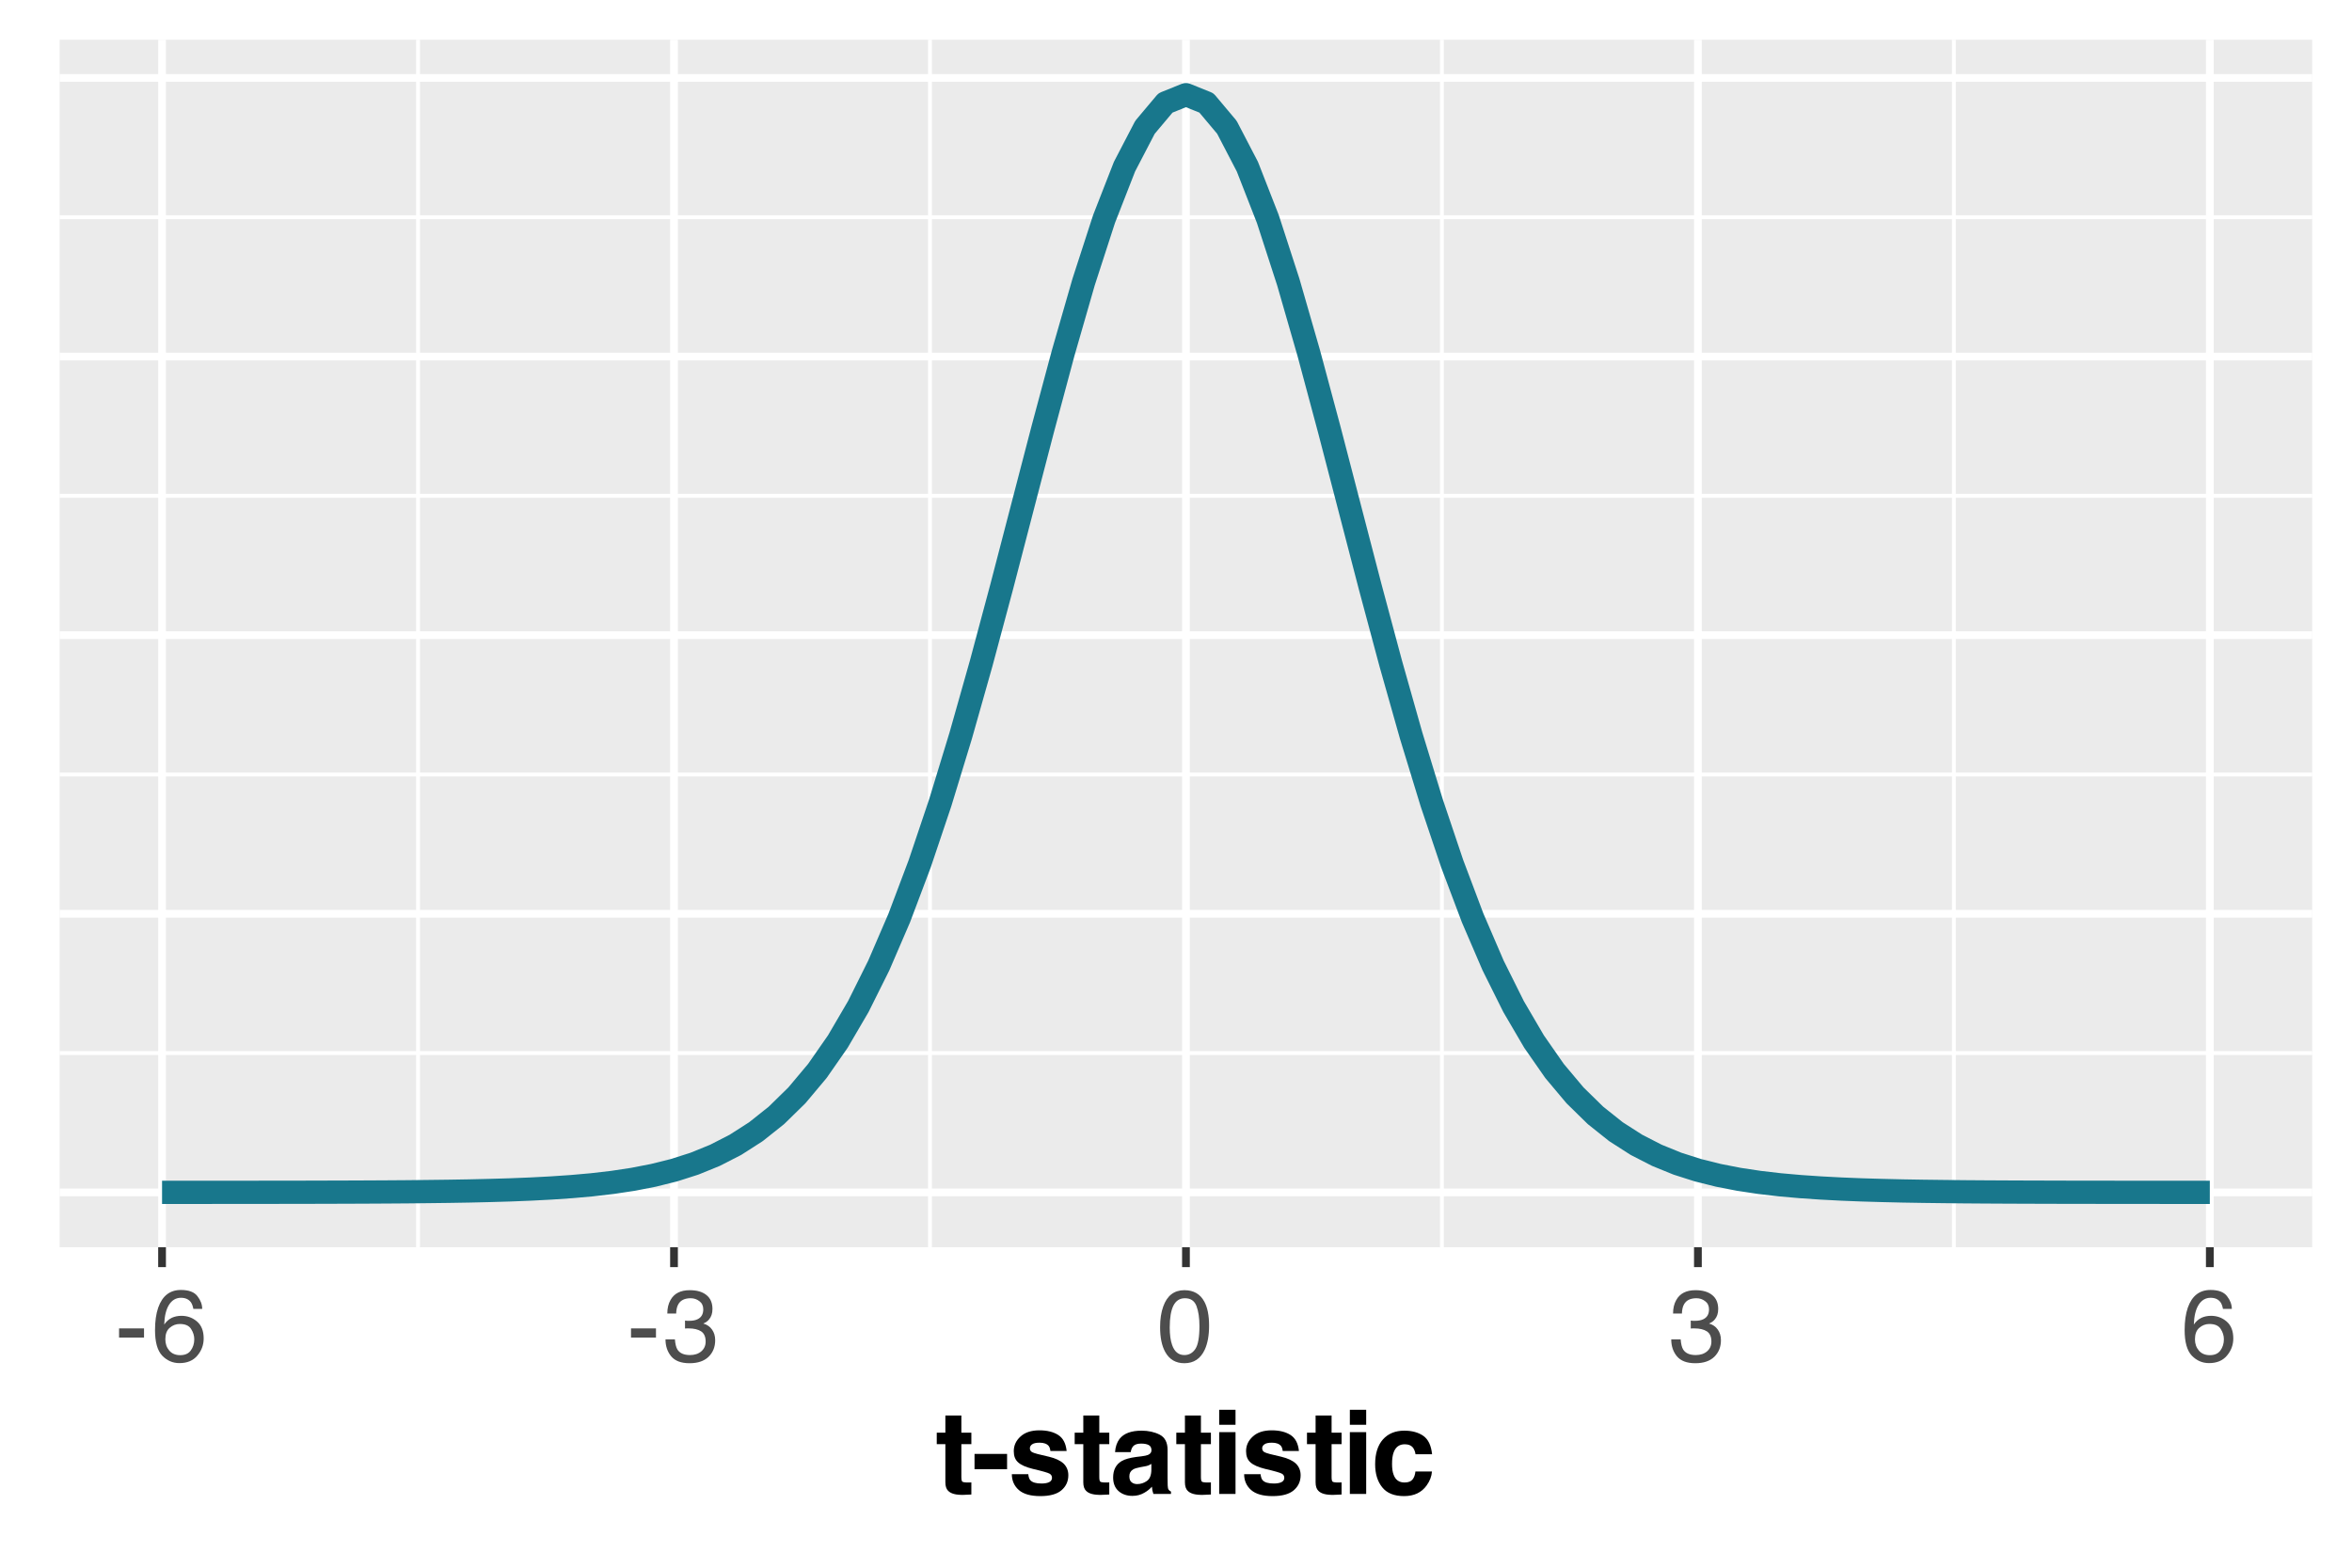
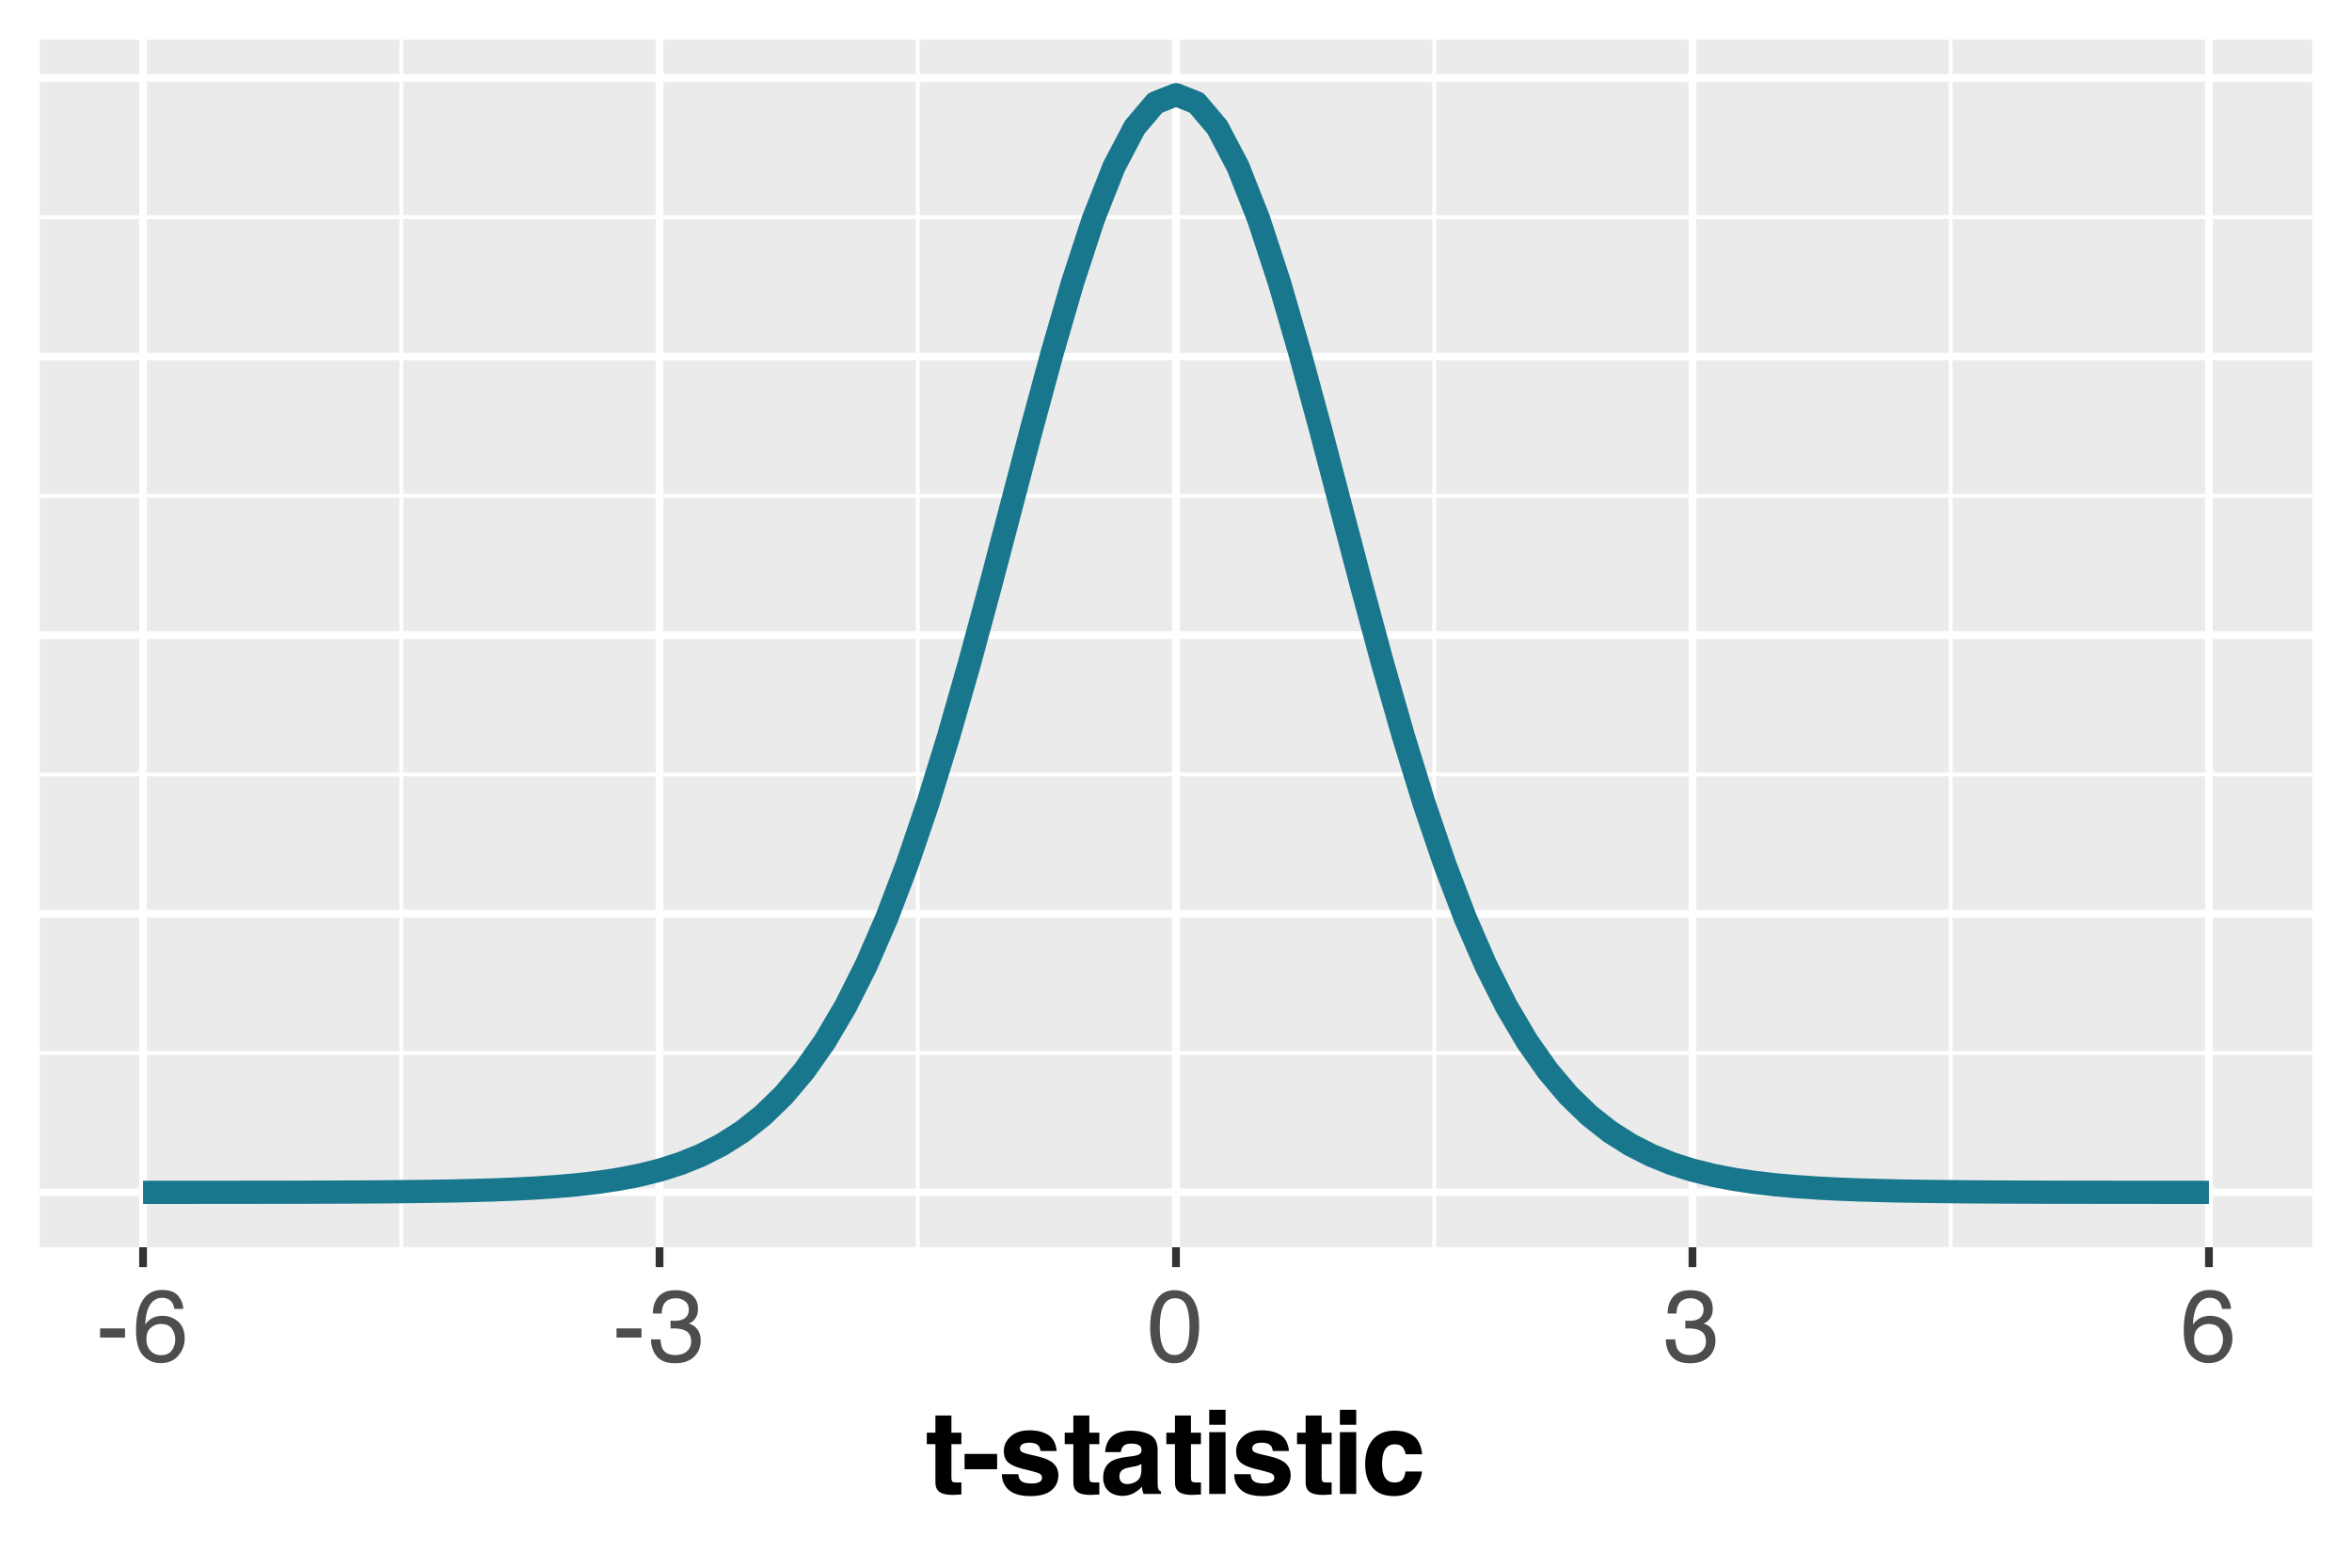
<svg xmlns="http://www.w3.org/2000/svg" xmlns:xlink="http://www.w3.org/1999/xlink" width="324" height="216" viewBox="0 0 324 216">
  <defs>
    <g>
      <g id="glyph-0-0">
        <path d="M 0.453 0 L 0.453 -10.047 L 8.422 -10.047 L 8.422 0 Z M 7.172 -1.266 L 7.172 -8.781 L 1.703 -8.781 L 1.703 -1.266 Z M 7.172 -1.266 " />
      </g>
      <g id="glyph-0-1">
        <path d="M 0.578 -4.531 L 4.016 -4.531 L 4.016 -3.266 L 0.578 -3.266 Z M 0.578 -4.531 " />
      </g>
      <g id="glyph-0-2">
        <path d="M 4.094 -9.828 C 5.188 -9.828 5.945 -9.539 6.375 -8.969 C 6.812 -8.406 7.031 -7.82 7.031 -7.219 L 5.812 -7.219 C 5.738 -7.613 5.625 -7.922 5.469 -8.141 C 5.164 -8.547 4.711 -8.75 4.109 -8.75 C 3.422 -8.75 2.875 -8.43 2.469 -7.797 C 2.062 -7.16 1.836 -6.25 1.797 -5.062 C 2.078 -5.477 2.43 -5.789 2.859 -6 C 3.254 -6.176 3.691 -6.266 4.172 -6.266 C 4.992 -6.266 5.707 -6.004 6.312 -5.484 C 6.926 -4.961 7.234 -4.18 7.234 -3.141 C 7.234 -2.254 6.941 -1.469 6.359 -0.781 C 5.785 -0.094 4.961 0.25 3.891 0.25 C 2.973 0.25 2.18 -0.094 1.516 -0.781 C 0.859 -1.477 0.531 -2.648 0.531 -4.297 C 0.531 -5.516 0.676 -6.547 0.969 -7.391 C 1.539 -9.016 2.582 -9.828 4.094 -9.828 Z M 4 -0.844 C 4.656 -0.844 5.141 -1.055 5.453 -1.484 C 5.773 -1.922 5.938 -2.438 5.938 -3.031 C 5.938 -3.531 5.789 -4.004 5.5 -4.453 C 5.219 -4.91 4.695 -5.141 3.938 -5.141 C 3.414 -5.141 2.953 -4.961 2.547 -4.609 C 2.148 -4.266 1.953 -3.738 1.953 -3.031 C 1.953 -2.414 2.133 -1.895 2.5 -1.469 C 2.863 -1.051 3.363 -0.844 4 -0.844 Z M 4 -0.844 " />
      </g>
      <g id="glyph-0-3">
        <path d="M 3.641 0.266 C 2.484 0.266 1.641 -0.051 1.109 -0.688 C 0.586 -1.32 0.328 -2.098 0.328 -3.016 L 1.625 -3.016 C 1.676 -2.379 1.789 -1.914 1.969 -1.625 C 2.289 -1.113 2.867 -0.859 3.703 -0.859 C 4.348 -0.859 4.867 -1.031 5.266 -1.375 C 5.66 -1.719 5.859 -2.164 5.859 -2.719 C 5.859 -3.383 5.648 -3.852 5.234 -4.125 C 4.816 -4.395 4.242 -4.531 3.516 -4.531 C 3.43 -4.531 3.348 -4.531 3.266 -4.531 C 3.18 -4.531 3.098 -4.523 3.016 -4.516 L 3.016 -5.609 C 3.141 -5.586 3.242 -5.578 3.328 -5.578 C 3.41 -5.578 3.504 -5.578 3.609 -5.578 C 4.066 -5.578 4.445 -5.648 4.75 -5.797 C 5.27 -6.047 5.531 -6.5 5.531 -7.156 C 5.531 -7.645 5.352 -8.02 5 -8.281 C 4.656 -8.551 4.254 -8.688 3.797 -8.688 C 2.973 -8.688 2.406 -8.41 2.094 -7.859 C 1.914 -7.555 1.816 -7.129 1.797 -6.578 L 0.578 -6.578 C 0.578 -7.305 0.723 -7.926 1.016 -8.438 C 1.516 -9.344 2.398 -9.797 3.672 -9.797 C 4.66 -9.797 5.426 -9.57 5.969 -9.125 C 6.52 -8.688 6.797 -8.047 6.797 -7.203 C 6.797 -6.598 6.633 -6.113 6.312 -5.75 C 6.113 -5.508 5.852 -5.328 5.531 -5.203 C 6.051 -5.055 6.453 -4.781 6.734 -4.375 C 7.023 -3.977 7.172 -3.488 7.172 -2.906 C 7.172 -1.969 6.863 -1.203 6.25 -0.609 C 5.633 -0.023 4.766 0.266 3.641 0.266 Z M 3.641 0.266 " />
      </g>
      <g id="glyph-0-4">
        <path d="M 3.781 -9.797 C 5.051 -9.797 5.969 -9.27 6.531 -8.219 C 6.969 -7.414 7.188 -6.312 7.188 -4.906 C 7.188 -3.57 6.988 -2.473 6.594 -1.609 C 6.02 -0.359 5.082 0.266 3.781 0.266 C 2.602 0.266 1.727 -0.242 1.156 -1.266 C 0.676 -2.117 0.438 -3.266 0.438 -4.703 C 0.438 -5.805 0.582 -6.758 0.875 -7.562 C 1.406 -9.051 2.375 -9.797 3.781 -9.797 Z M 3.781 -0.859 C 4.414 -0.859 4.922 -1.141 5.297 -1.703 C 5.672 -2.266 5.859 -3.316 5.859 -4.859 C 5.859 -5.973 5.723 -6.891 5.453 -7.609 C 5.18 -8.328 4.648 -8.688 3.859 -8.688 C 3.141 -8.688 2.609 -8.344 2.266 -7.656 C 1.93 -6.977 1.766 -5.977 1.766 -4.656 C 1.766 -3.656 1.875 -2.852 2.094 -2.25 C 2.414 -1.32 2.977 -0.859 3.781 -0.859 Z M 3.781 -0.859 " />
      </g>
      <g id="glyph-1-0">
        <path d="M 1.203 -11.516 L 10.484 -11.516 L 10.484 0 L 1.203 0 Z M 9.047 -1.438 L 9.047 -10.078 L 2.641 -10.078 L 2.641 -1.438 Z M 9.047 -1.438 " />
      </g>
      <g id="glyph-1-1">
        <path d="M 4.938 -1.594 L 4.938 0.078 L 3.891 0.125 C 2.836 0.156 2.117 -0.031 1.734 -0.438 C 1.484 -0.688 1.359 -1.078 1.359 -1.609 L 1.359 -6.859 L 0.172 -6.859 L 0.172 -8.438 L 1.359 -8.438 L 1.359 -10.812 L 3.562 -10.812 L 3.562 -8.438 L 4.938 -8.438 L 4.938 -6.859 L 3.562 -6.859 L 3.562 -2.359 C 3.562 -2.004 3.602 -1.785 3.688 -1.703 C 3.781 -1.617 4.051 -1.578 4.5 -1.578 C 4.57 -1.578 4.645 -1.578 4.719 -1.578 C 4.789 -1.578 4.863 -1.582 4.938 -1.594 Z M 4.938 -1.594 " />
      </g>
      <g id="glyph-1-2">
        <path d="M 0.375 -5.516 L 4.859 -5.516 L 4.859 -3.406 L 0.375 -3.406 Z M 0.375 -5.516 " />
      </g>
      <g id="glyph-1-3">
        <path d="M 6.906 -8.125 C 7.57 -7.695 7.957 -6.961 8.062 -5.922 L 5.828 -5.922 C 5.797 -6.211 5.719 -6.441 5.594 -6.609 C 5.344 -6.91 4.926 -7.062 4.344 -7.062 C 3.852 -7.062 3.504 -6.984 3.297 -6.828 C 3.098 -6.68 3 -6.504 3 -6.297 C 3 -6.047 3.109 -5.863 3.328 -5.75 C 3.547 -5.625 4.316 -5.414 5.641 -5.125 C 6.523 -4.914 7.191 -4.602 7.641 -4.188 C 8.078 -3.758 8.297 -3.223 8.297 -2.578 C 8.297 -1.734 7.977 -1.039 7.344 -0.5 C 6.719 0.031 5.75 0.297 4.438 0.297 C 3.102 0.297 2.113 0.016 1.469 -0.547 C 0.832 -1.117 0.516 -1.844 0.516 -2.719 L 2.781 -2.719 C 2.82 -2.32 2.922 -2.039 3.078 -1.875 C 3.359 -1.582 3.867 -1.438 4.609 -1.438 C 5.047 -1.438 5.395 -1.5 5.656 -1.625 C 5.914 -1.758 6.047 -1.957 6.047 -2.219 C 6.047 -2.469 5.941 -2.656 5.734 -2.781 C 5.523 -2.914 4.75 -3.141 3.406 -3.453 C 2.445 -3.691 1.77 -3.992 1.375 -4.359 C 0.977 -4.711 0.781 -5.223 0.781 -5.891 C 0.781 -6.672 1.086 -7.344 1.703 -7.906 C 2.316 -8.477 3.188 -8.766 4.312 -8.766 C 5.375 -8.766 6.238 -8.551 6.906 -8.125 Z M 6.906 -8.125 " />
      </g>
      <g id="glyph-1-4">
        <path d="M 1.359 -7.594 C 1.953 -8.344 2.961 -8.719 4.391 -8.719 C 5.328 -8.719 6.156 -8.535 6.875 -8.172 C 7.602 -7.797 7.969 -7.098 7.969 -6.078 L 7.969 -2.172 C 7.969 -1.898 7.973 -1.57 7.984 -1.188 C 7.992 -0.895 8.035 -0.695 8.109 -0.594 C 8.18 -0.488 8.289 -0.398 8.438 -0.328 L 8.438 0 L 6.016 0 C 5.953 -0.176 5.906 -0.336 5.875 -0.484 C 5.852 -0.641 5.832 -0.812 5.812 -1 C 5.508 -0.664 5.156 -0.383 4.75 -0.156 C 4.27 0.125 3.727 0.266 3.125 0.266 C 2.352 0.266 1.719 0.047 1.219 -0.391 C 0.719 -0.836 0.469 -1.461 0.469 -2.266 C 0.469 -3.316 0.867 -4.078 1.672 -4.547 C 2.117 -4.797 2.77 -4.977 3.625 -5.094 L 4.391 -5.188 C 4.797 -5.238 5.086 -5.301 5.266 -5.375 C 5.586 -5.508 5.75 -5.723 5.75 -6.016 C 5.75 -6.359 5.625 -6.598 5.375 -6.734 C 5.133 -6.867 4.781 -6.938 4.312 -6.938 C 3.789 -6.938 3.422 -6.805 3.203 -6.547 C 3.047 -6.348 2.941 -6.086 2.891 -5.766 L 0.734 -5.766 C 0.785 -6.504 0.992 -7.113 1.359 -7.594 Z M 3.016 -1.609 C 3.223 -1.441 3.477 -1.359 3.781 -1.359 C 4.258 -1.359 4.703 -1.5 5.109 -1.781 C 5.516 -2.062 5.723 -2.57 5.734 -3.312 L 5.734 -4.141 C 5.598 -4.055 5.457 -3.984 5.312 -3.922 C 5.164 -3.867 4.969 -3.82 4.719 -3.781 L 4.219 -3.688 C 3.75 -3.602 3.414 -3.5 3.219 -3.375 C 2.875 -3.176 2.703 -2.863 2.703 -2.438 C 2.703 -2.051 2.805 -1.773 3.016 -1.609 Z M 3.016 -1.609 " />
      </g>
      <g id="glyph-1-5">
        <path d="M 3.328 -8.516 L 3.328 0 L 1.078 0 L 1.078 -8.516 Z M 3.328 -11.594 L 3.328 -9.531 L 1.078 -9.531 L 1.078 -11.594 Z M 3.328 -11.594 " />
      </g>
      <g id="glyph-1-6">
        <path d="M 8.406 -5.469 L 6.125 -5.469 C 6.082 -5.781 5.977 -6.066 5.812 -6.328 C 5.562 -6.672 5.172 -6.844 4.641 -6.844 C 3.891 -6.844 3.379 -6.469 3.109 -5.719 C 2.961 -5.32 2.891 -4.797 2.891 -4.141 C 2.891 -3.516 2.961 -3.016 3.109 -2.641 C 3.367 -1.93 3.867 -1.578 4.609 -1.578 C 5.129 -1.578 5.5 -1.719 5.719 -2 C 5.938 -2.281 6.066 -2.645 6.109 -3.094 L 8.391 -3.094 C 8.336 -2.414 8.094 -1.773 7.656 -1.172 C 6.957 -0.191 5.922 0.297 4.547 0.297 C 3.18 0.297 2.176 -0.109 1.531 -0.922 C 0.883 -1.734 0.562 -2.789 0.562 -4.094 C 0.562 -5.551 0.914 -6.688 1.625 -7.5 C 2.344 -8.312 3.328 -8.719 4.578 -8.719 C 5.648 -8.719 6.523 -8.477 7.203 -8 C 7.879 -7.52 8.281 -6.676 8.406 -5.469 Z M 8.406 -5.469 " />
      </g>
    </g>
    <clipPath id="clip-0">
-       <path clip-rule="nonzero" d="M 8.219 5.48 L 318.52 5.48 L 318.52 171.852 L 8.219 171.852 Z M 8.219 5.48 " />
+       <path clip-rule="nonzero" d="M 5.48 5.48 L 318.523 5.48 L 318.523 171.852 L 5.48 171.852 Z M 5.48 5.48 " />
    </clipPath>
    <clipPath id="clip-1">
-       <path clip-rule="nonzero" d="M 8.219 144 L 318.52 144 L 318.52 146 L 8.219 146 Z M 8.219 144 " />
+       <path clip-rule="nonzero" d="M 5.48 144 L 318.523 144 L 318.523 146 L 5.48 146 Z M 5.48 144 " />
    </clipPath>
    <clipPath id="clip-2">
-       <path clip-rule="nonzero" d="M 8.219 106 L 318.52 106 L 318.52 107 L 8.219 107 Z M 8.219 106 " />
+       <path clip-rule="nonzero" d="M 5.48 106 L 318.523 106 L 318.523 107 L 5.48 107 Z M 5.48 106 " />
    </clipPath>
    <clipPath id="clip-3">
-       <path clip-rule="nonzero" d="M 8.219 68 L 318.52 68 L 318.52 69 L 8.219 69 Z M 8.219 68 " />
+       <path clip-rule="nonzero" d="M 5.48 68 L 318.523 68 L 318.523 69 L 5.48 69 Z M 5.48 68 " />
    </clipPath>
    <clipPath id="clip-4">
-       <path clip-rule="nonzero" d="M 8.219 29 L 318.52 29 L 318.52 31 L 8.219 31 Z M 8.219 29 " />
+       <path clip-rule="nonzero" d="M 5.48 29 L 318.523 29 L 318.523 31 L 5.48 31 Z M 5.48 29 " />
    </clipPath>
    <clipPath id="clip-5">
-       <path clip-rule="nonzero" d="M 57 5.48 L 58 5.48 L 58 171.852 L 57 171.852 Z M 57 5.48 " />
+       <path clip-rule="nonzero" d="M 55 5.48 L 56 5.48 L 56 171.852 L 55 171.852 Z M 55 5.48 " />
    </clipPath>
    <clipPath id="clip-6">
-       <path clip-rule="nonzero" d="M 127 5.48 L 129 5.48 L 129 171.852 L 127 171.852 Z M 127 5.48 " />
+       <path clip-rule="nonzero" d="M 126 5.48 L 127 5.48 L 127 171.852 L 126 171.852 Z M 126 5.48 " />
    </clipPath>
    <clipPath id="clip-7">
-       <path clip-rule="nonzero" d="M 198 5.48 L 199 5.48 L 199 171.852 L 198 171.852 Z M 198 5.48 " />
+       <path clip-rule="nonzero" d="M 197 5.48 L 198 5.48 L 198 171.852 L 197 171.852 Z M 197 5.48 " />
    </clipPath>
    <clipPath id="clip-8">
-       <path clip-rule="nonzero" d="M 268 5.48 L 270 5.48 L 270 171.852 L 268 171.852 Z M 268 5.48 " />
+       <path clip-rule="nonzero" d="M 268 5.48 L 269 5.48 L 269 171.852 L 268 171.852 Z M 268 5.48 " />
    </clipPath>
    <clipPath id="clip-9">
-       <path clip-rule="nonzero" d="M 8.219 163 L 318.52 163 L 318.52 165 L 8.219 165 Z M 8.219 163 " />
+       <path clip-rule="nonzero" d="M 5.48 163 L 318.523 163 L 318.523 165 L 5.48 165 Z M 5.48 163 " />
    </clipPath>
    <clipPath id="clip-10">
-       <path clip-rule="nonzero" d="M 8.219 125 L 318.52 125 L 318.52 127 L 8.219 127 Z M 8.219 125 " />
+       <path clip-rule="nonzero" d="M 5.48 125 L 318.523 125 L 318.523 127 L 5.48 127 Z M 5.48 125 " />
    </clipPath>
    <clipPath id="clip-11">
-       <path clip-rule="nonzero" d="M 8.219 86 L 318.52 86 L 318.52 89 L 8.219 89 Z M 8.219 86 " />
+       <path clip-rule="nonzero" d="M 5.48 86 L 318.523 86 L 318.523 89 L 5.48 89 Z M 5.48 86 " />
    </clipPath>
    <clipPath id="clip-12">
-       <path clip-rule="nonzero" d="M 8.219 48 L 318.52 48 L 318.52 50 L 8.219 50 Z M 8.219 48 " />
+       <path clip-rule="nonzero" d="M 5.48 48 L 318.523 48 L 318.523 50 L 5.48 50 Z M 5.48 48 " />
    </clipPath>
    <clipPath id="clip-13">
-       <path clip-rule="nonzero" d="M 8.219 10 L 318.52 10 L 318.52 12 L 8.219 12 Z M 8.219 10 " />
+       <path clip-rule="nonzero" d="M 5.48 10 L 318.523 10 L 318.523 12 L 5.48 12 Z M 5.48 10 " />
    </clipPath>
    <clipPath id="clip-14">
-       <path clip-rule="nonzero" d="M 21 5.48 L 23 5.48 L 23 171.852 L 21 171.852 Z M 21 5.48 " />
+       <path clip-rule="nonzero" d="M 19 5.48 L 21 5.48 L 21 171.852 L 19 171.852 Z M 19 5.48 " />
    </clipPath>
    <clipPath id="clip-15">
-       <path clip-rule="nonzero" d="M 92 5.48 L 94 5.48 L 94 171.852 L 92 171.852 Z M 92 5.48 " />
+       <path clip-rule="nonzero" d="M 90 5.48 L 92 5.48 L 92 171.852 L 90 171.852 Z M 90 5.48 " />
    </clipPath>
    <clipPath id="clip-16">
-       <path clip-rule="nonzero" d="M 162 5.48 L 164 5.48 L 164 171.852 L 162 171.852 Z M 162 5.48 " />
+       <path clip-rule="nonzero" d="M 161 5.48 L 163 5.48 L 163 171.852 L 161 171.852 Z M 161 5.48 " />
    </clipPath>
    <clipPath id="clip-17">
-       <path clip-rule="nonzero" d="M 233 5.48 L 235 5.48 L 235 171.852 L 233 171.852 Z M 233 5.48 " />
+       <path clip-rule="nonzero" d="M 232 5.48 L 234 5.48 L 234 171.852 L 232 171.852 Z M 232 5.48 " />
    </clipPath>
    <clipPath id="clip-18">
      <path clip-rule="nonzero" d="M 303 5.48 L 305 5.48 L 305 171.852 L 303 171.852 Z M 303 5.48 " />
    </clipPath>
  </defs>
  <rect x="-32.4" y="-21.6" width="388.8" height="259.2" fill="rgb(100%, 100%, 100%)" fill-opacity="1" />
  <rect x="-32.4" y="-21.6" width="388.8" height="259.2" fill="rgb(100%, 100%, 100%)" fill-opacity="1" />
  <path fill="none" stroke-width="1.067" stroke-linecap="round" stroke-linejoin="round" stroke="rgb(100%, 100%, 100%)" stroke-opacity="1" stroke-miterlimit="10" d="M 0 216 L 324 216 L 324 0 L 0 0 Z M 0 216 " />
  <g clip-path="url(#clip-0)">
-     <path fill-rule="nonzero" fill="rgb(92.157%, 92.157%, 92.157%)" fill-opacity="1" d="M 8.219 171.848 L 318.52 171.848 L 318.52 5.477 L 8.219 5.477 Z M 8.219 171.848 " />
+     <path fill-rule="nonzero" fill="rgb(92.157%, 92.157%, 92.157%)" fill-opacity="1" d="M 5.48 171.848 L 318.523 171.848 L 318.523 5.477 L 5.48 5.477 Z M 5.48 171.848 " />
  </g>
  <g clip-path="url(#clip-1)">
-     <path fill="none" stroke-width="0.533" stroke-linecap="butt" stroke-linejoin="round" stroke="rgb(100%, 100%, 100%)" stroke-opacity="1" stroke-miterlimit="10" d="M 8.219 145.094 L 318.52 145.094 " />
+     <path fill="none" stroke-width="0.533" stroke-linecap="butt" stroke-linejoin="round" stroke="rgb(100%, 100%, 100%)" stroke-opacity="1" stroke-miterlimit="10" d="M 5.48 145.094 L 318.52 145.094 " />
  </g>
  <g clip-path="url(#clip-2)">
-     <path fill="none" stroke-width="0.533" stroke-linecap="butt" stroke-linejoin="round" stroke="rgb(100%, 100%, 100%)" stroke-opacity="1" stroke-miterlimit="10" d="M 8.219 106.707 L 318.52 106.707 " />
+     <path fill="none" stroke-width="0.533" stroke-linecap="butt" stroke-linejoin="round" stroke="rgb(100%, 100%, 100%)" stroke-opacity="1" stroke-miterlimit="10" d="M 5.48 106.707 L 318.52 106.707 " />
  </g>
  <g clip-path="url(#clip-3)">
-     <path fill="none" stroke-width="0.533" stroke-linecap="butt" stroke-linejoin="round" stroke="rgb(100%, 100%, 100%)" stroke-opacity="1" stroke-miterlimit="10" d="M 8.219 68.316 L 318.52 68.316 " />
+     <path fill="none" stroke-width="0.533" stroke-linecap="butt" stroke-linejoin="round" stroke="rgb(100%, 100%, 100%)" stroke-opacity="1" stroke-miterlimit="10" d="M 5.48 68.316 L 318.52 68.316 " />
  </g>
  <g clip-path="url(#clip-4)">
-     <path fill="none" stroke-width="0.533" stroke-linecap="butt" stroke-linejoin="round" stroke="rgb(100%, 100%, 100%)" stroke-opacity="1" stroke-miterlimit="10" d="M 8.219 29.93 L 318.52 29.93 " />
+     <path fill="none" stroke-width="0.533" stroke-linecap="butt" stroke-linejoin="round" stroke="rgb(100%, 100%, 100%)" stroke-opacity="1" stroke-miterlimit="10" d="M 5.48 29.93 L 318.52 29.93 " />
  </g>
  <g clip-path="url(#clip-5)">
-     <path fill="none" stroke-width="0.533" stroke-linecap="butt" stroke-linejoin="round" stroke="rgb(100%, 100%, 100%)" stroke-opacity="1" stroke-miterlimit="10" d="M 57.586 171.848 L 57.586 5.48 " />
+     <path fill="none" stroke-width="0.533" stroke-linecap="butt" stroke-linejoin="round" stroke="rgb(100%, 100%, 100%)" stroke-opacity="1" stroke-miterlimit="10" d="M 55.281 171.848 L 55.281 5.48 " />
  </g>
  <g clip-path="url(#clip-6)">
-     <path fill="none" stroke-width="0.533" stroke-linecap="butt" stroke-linejoin="round" stroke="rgb(100%, 100%, 100%)" stroke-opacity="1" stroke-miterlimit="10" d="M 128.109 171.848 L 128.109 5.48 " />
+     <path fill="none" stroke-width="0.533" stroke-linecap="butt" stroke-linejoin="round" stroke="rgb(100%, 100%, 100%)" stroke-opacity="1" stroke-miterlimit="10" d="M 126.426 171.848 L 126.426 5.48 " />
  </g>
  <g clip-path="url(#clip-7)">
-     <path fill="none" stroke-width="0.533" stroke-linecap="butt" stroke-linejoin="round" stroke="rgb(100%, 100%, 100%)" stroke-opacity="1" stroke-miterlimit="10" d="M 198.633 171.848 L 198.633 5.48 " />
+     <path fill="none" stroke-width="0.533" stroke-linecap="butt" stroke-linejoin="round" stroke="rgb(100%, 100%, 100%)" stroke-opacity="1" stroke-miterlimit="10" d="M 197.574 171.848 L 197.574 5.48 " />
  </g>
  <g clip-path="url(#clip-8)">
-     <path fill="none" stroke-width="0.533" stroke-linecap="butt" stroke-linejoin="round" stroke="rgb(100%, 100%, 100%)" stroke-opacity="1" stroke-miterlimit="10" d="M 269.156 171.848 L 269.156 5.48 " />
+     <path fill="none" stroke-width="0.533" stroke-linecap="butt" stroke-linejoin="round" stroke="rgb(100%, 100%, 100%)" stroke-opacity="1" stroke-miterlimit="10" d="M 268.719 171.848 L 268.719 5.48 " />
  </g>
  <g clip-path="url(#clip-9)">
-     <path fill="none" stroke-width="1.067" stroke-linecap="butt" stroke-linejoin="round" stroke="rgb(100%, 100%, 100%)" stroke-opacity="1" stroke-miterlimit="10" d="M 8.219 164.289 L 318.52 164.289 " />
+     <path fill="none" stroke-width="1.067" stroke-linecap="butt" stroke-linejoin="round" stroke="rgb(100%, 100%, 100%)" stroke-opacity="1" stroke-miterlimit="10" d="M 5.48 164.289 L 318.52 164.289 " />
  </g>
  <g clip-path="url(#clip-10)">
-     <path fill="none" stroke-width="1.067" stroke-linecap="butt" stroke-linejoin="round" stroke="rgb(100%, 100%, 100%)" stroke-opacity="1" stroke-miterlimit="10" d="M 8.219 125.902 L 318.52 125.902 " />
+     <path fill="none" stroke-width="1.067" stroke-linecap="butt" stroke-linejoin="round" stroke="rgb(100%, 100%, 100%)" stroke-opacity="1" stroke-miterlimit="10" d="M 5.48 125.902 L 318.52 125.902 " />
  </g>
  <g clip-path="url(#clip-11)">
-     <path fill="none" stroke-width="1.067" stroke-linecap="butt" stroke-linejoin="round" stroke="rgb(100%, 100%, 100%)" stroke-opacity="1" stroke-miterlimit="10" d="M 8.219 87.512 L 318.52 87.512 " />
+     <path fill="none" stroke-width="1.067" stroke-linecap="butt" stroke-linejoin="round" stroke="rgb(100%, 100%, 100%)" stroke-opacity="1" stroke-miterlimit="10" d="M 5.48 87.512 L 318.52 87.512 " />
  </g>
  <g clip-path="url(#clip-12)">
-     <path fill="none" stroke-width="1.067" stroke-linecap="butt" stroke-linejoin="round" stroke="rgb(100%, 100%, 100%)" stroke-opacity="1" stroke-miterlimit="10" d="M 8.219 49.121 L 318.52 49.121 " />
+     <path fill="none" stroke-width="1.067" stroke-linecap="butt" stroke-linejoin="round" stroke="rgb(100%, 100%, 100%)" stroke-opacity="1" stroke-miterlimit="10" d="M 5.48 49.121 L 318.52 49.121 " />
  </g>
  <g clip-path="url(#clip-13)">
-     <path fill="none" stroke-width="1.067" stroke-linecap="butt" stroke-linejoin="round" stroke="rgb(100%, 100%, 100%)" stroke-opacity="1" stroke-miterlimit="10" d="M 8.219 10.734 L 318.52 10.734 " />
+     <path fill="none" stroke-width="1.067" stroke-linecap="butt" stroke-linejoin="round" stroke="rgb(100%, 100%, 100%)" stroke-opacity="1" stroke-miterlimit="10" d="M 5.48 10.734 L 318.52 10.734 " />
  </g>
  <g clip-path="url(#clip-14)">
-     <path fill="none" stroke-width="1.067" stroke-linecap="butt" stroke-linejoin="round" stroke="rgb(100%, 100%, 100%)" stroke-opacity="1" stroke-miterlimit="10" d="M 22.324 171.848 L 22.324 5.48 " />
+     <path fill="none" stroke-width="1.067" stroke-linecap="butt" stroke-linejoin="round" stroke="rgb(100%, 100%, 100%)" stroke-opacity="1" stroke-miterlimit="10" d="M 19.707 171.848 L 19.707 5.48 " />
  </g>
  <g clip-path="url(#clip-15)">
-     <path fill="none" stroke-width="1.067" stroke-linecap="butt" stroke-linejoin="round" stroke="rgb(100%, 100%, 100%)" stroke-opacity="1" stroke-miterlimit="10" d="M 92.848 171.848 L 92.848 5.48 " />
+     <path fill="none" stroke-width="1.067" stroke-linecap="butt" stroke-linejoin="round" stroke="rgb(100%, 100%, 100%)" stroke-opacity="1" stroke-miterlimit="10" d="M 90.855 171.848 L 90.855 5.48 " />
  </g>
  <g clip-path="url(#clip-16)">
-     <path fill="none" stroke-width="1.067" stroke-linecap="butt" stroke-linejoin="round" stroke="rgb(100%, 100%, 100%)" stroke-opacity="1" stroke-miterlimit="10" d="M 163.371 171.848 L 163.371 5.48 " />
+     <path fill="none" stroke-width="1.067" stroke-linecap="butt" stroke-linejoin="round" stroke="rgb(100%, 100%, 100%)" stroke-opacity="1" stroke-miterlimit="10" d="M 162 171.848 L 162 5.48 " />
  </g>
  <g clip-path="url(#clip-17)">
-     <path fill="none" stroke-width="1.067" stroke-linecap="butt" stroke-linejoin="round" stroke="rgb(100%, 100%, 100%)" stroke-opacity="1" stroke-miterlimit="10" d="M 233.895 171.848 L 233.895 5.48 " />
+     <path fill="none" stroke-width="1.067" stroke-linecap="butt" stroke-linejoin="round" stroke="rgb(100%, 100%, 100%)" stroke-opacity="1" stroke-miterlimit="10" d="M 233.145 171.848 L 233.145 5.48 " />
  </g>
  <g clip-path="url(#clip-18)">
-     <path fill="none" stroke-width="1.067" stroke-linecap="butt" stroke-linejoin="round" stroke="rgb(100%, 100%, 100%)" stroke-opacity="1" stroke-miterlimit="10" d="M 304.414 171.848 L 304.414 5.48 " />
+     <path fill="none" stroke-width="1.067" stroke-linecap="butt" stroke-linejoin="round" stroke="rgb(100%, 100%, 100%)" stroke-opacity="1" stroke-miterlimit="10" d="M 304.293 171.848 L 304.293 5.48 " />
  </g>
-   <path fill="none" stroke-width="3.201" stroke-linecap="butt" stroke-linejoin="round" stroke="rgb(9.412%, 46.667%, 54.902%)" stroke-opacity="1" stroke-miterlimit="10" d="M 22.324 164.285 L 27.965 164.285 L 30.785 164.281 L 33.609 164.281 L 42.07 164.27 L 47.711 164.254 L 50.531 164.242 L 53.355 164.227 L 56.176 164.207 L 58.996 164.176 L 61.816 164.141 L 64.637 164.094 L 67.457 164.027 L 70.281 163.945 L 73.102 163.832 L 75.922 163.684 L 78.742 163.492 L 81.562 163.242 L 84.383 162.914 L 87.203 162.488 L 90.027 161.938 L 92.848 161.234 L 95.668 160.332 L 98.488 159.184 L 101.309 157.738 L 104.129 155.93 L 106.953 153.684 L 109.773 150.922 L 112.594 147.559 L 115.414 143.508 L 118.234 138.688 L 121.055 133.027 L 123.879 126.473 L 126.699 118.992 L 129.52 110.605 L 132.34 101.371 L 135.16 91.402 L 137.98 80.883 L 140.801 70.043 L 143.625 59.195 L 146.445 48.68 L 149.266 38.879 L 152.086 30.18 L 154.906 22.961 L 157.727 17.539 L 160.551 14.18 L 163.371 13.043 L 166.191 14.18 L 169.012 17.539 L 171.832 22.961 L 174.652 30.18 L 177.473 38.879 L 180.297 48.68 L 183.117 59.195 L 185.938 70.043 L 188.758 80.883 L 191.578 91.402 L 194.398 101.371 L 197.223 110.605 L 200.043 118.992 L 202.863 126.473 L 205.684 133.027 L 208.504 138.688 L 211.324 143.508 L 214.145 147.559 L 216.969 150.922 L 219.789 153.684 L 222.609 155.93 L 225.43 157.738 L 228.25 159.184 L 231.07 160.332 L 233.895 161.234 L 236.715 161.938 L 239.535 162.488 L 242.355 162.914 L 245.176 163.242 L 247.996 163.492 L 250.82 163.684 L 253.641 163.832 L 256.461 163.945 L 259.281 164.027 L 262.102 164.094 L 264.922 164.141 L 267.742 164.176 L 270.566 164.207 L 273.387 164.227 L 276.207 164.242 L 279.027 164.254 L 284.668 164.27 L 287.492 164.273 L 293.133 164.281 L 295.953 164.281 L 298.773 164.285 L 304.414 164.285 " />
-   <path fill="none" stroke-width="1.067" stroke-linecap="butt" stroke-linejoin="round" stroke="rgb(20%, 20%, 20%)" stroke-opacity="1" stroke-miterlimit="10" d="M 22.324 174.59 L 22.324 171.848 " />
-   <path fill="none" stroke-width="1.067" stroke-linecap="butt" stroke-linejoin="round" stroke="rgb(20%, 20%, 20%)" stroke-opacity="1" stroke-miterlimit="10" d="M 92.848 174.59 L 92.848 171.848 " />
-   <path fill="none" stroke-width="1.067" stroke-linecap="butt" stroke-linejoin="round" stroke="rgb(20%, 20%, 20%)" stroke-opacity="1" stroke-miterlimit="10" d="M 163.371 174.59 L 163.371 171.848 " />
-   <path fill="none" stroke-width="1.067" stroke-linecap="butt" stroke-linejoin="round" stroke="rgb(20%, 20%, 20%)" stroke-opacity="1" stroke-miterlimit="10" d="M 233.895 174.59 L 233.895 171.848 " />
-   <path fill="none" stroke-width="1.067" stroke-linecap="butt" stroke-linejoin="round" stroke="rgb(20%, 20%, 20%)" stroke-opacity="1" stroke-miterlimit="10" d="M 304.414 174.59 L 304.414 171.848 " />
+   <path fill="none" stroke-width="3.201" stroke-linecap="butt" stroke-linejoin="round" stroke="rgb(9.412%, 46.667%, 54.902%)" stroke-opacity="1" stroke-miterlimit="10" d="M 19.707 164.285 L 25.398 164.285 L 28.246 164.281 L 31.094 164.281 L 33.938 164.277 L 36.785 164.273 L 39.629 164.27 L 42.477 164.262 L 45.32 164.254 L 48.168 164.242 L 51.012 164.227 L 53.859 164.207 L 56.703 164.176 L 59.551 164.141 L 62.395 164.094 L 65.242 164.027 L 68.086 163.945 L 70.934 163.832 L 73.781 163.684 L 76.625 163.492 L 79.473 163.242 L 82.316 162.914 L 85.164 162.488 L 88.008 161.938 L 90.855 161.234 L 93.699 160.332 L 96.547 159.184 L 99.391 157.738 L 102.238 155.93 L 105.082 153.684 L 107.93 150.922 L 110.773 147.559 L 113.621 143.508 L 116.465 138.688 L 119.312 133.027 L 122.16 126.473 L 125.004 118.992 L 127.852 110.605 L 130.695 101.371 L 133.543 91.402 L 136.387 80.883 L 139.234 70.043 L 142.078 59.195 L 144.926 48.68 L 147.77 38.879 L 150.617 30.18 L 153.461 22.961 L 156.309 17.539 L 159.152 14.18 L 162 13.043 L 164.848 14.18 L 167.691 17.539 L 170.539 22.961 L 173.383 30.18 L 176.23 38.879 L 179.074 48.68 L 181.922 59.195 L 184.766 70.043 L 187.613 80.883 L 190.457 91.402 L 193.305 101.371 L 196.148 110.605 L 198.996 118.992 L 201.84 126.473 L 204.688 133.027 L 207.535 138.688 L 210.379 143.508 L 213.227 147.559 L 216.07 150.922 L 218.918 153.684 L 221.762 155.93 L 224.609 157.738 L 227.453 159.184 L 230.301 160.332 L 233.145 161.234 L 235.992 161.938 L 238.836 162.488 L 241.684 162.914 L 244.527 163.242 L 247.375 163.492 L 250.219 163.684 L 253.066 163.832 L 255.914 163.945 L 258.758 164.027 L 261.605 164.094 L 264.449 164.141 L 267.297 164.176 L 270.141 164.207 L 272.988 164.227 L 275.832 164.242 L 278.68 164.254 L 281.523 164.262 L 284.371 164.27 L 287.215 164.273 L 290.062 164.277 L 292.906 164.281 L 295.754 164.281 L 298.602 164.285 L 304.293 164.285 " />
+   <path fill="none" stroke-width="1.067" stroke-linecap="butt" stroke-linejoin="round" stroke="rgb(20%, 20%, 20%)" stroke-opacity="1" stroke-miterlimit="10" d="M 19.707 174.59 L 19.707 171.848 " />
+   <path fill="none" stroke-width="1.067" stroke-linecap="butt" stroke-linejoin="round" stroke="rgb(20%, 20%, 20%)" stroke-opacity="1" stroke-miterlimit="10" d="M 90.855 174.59 L 90.855 171.848 " />
+   <path fill="none" stroke-width="1.067" stroke-linecap="butt" stroke-linejoin="round" stroke="rgb(20%, 20%, 20%)" stroke-opacity="1" stroke-miterlimit="10" d="M 162 174.59 L 162 171.848 " />
+   <path fill="none" stroke-width="1.067" stroke-linecap="butt" stroke-linejoin="round" stroke="rgb(20%, 20%, 20%)" stroke-opacity="1" stroke-miterlimit="10" d="M 233.145 174.59 L 233.145 171.848 " />
+   <path fill="none" stroke-width="1.067" stroke-linecap="butt" stroke-linejoin="round" stroke="rgb(20%, 20%, 20%)" stroke-opacity="1" stroke-miterlimit="10" d="M 304.293 174.59 L 304.293 171.848 " />
  <g fill="rgb(30.196%, 30.196%, 30.196%)" fill-opacity="1">
-     <use xlink:href="#glyph-0-1" x="15.824" y="187.562" />
-     <use xlink:href="#glyph-0-2" x="20.824" y="187.562" />
+     <use xlink:href="#glyph-0-1" x="13.207" y="187.562" />
+     <use xlink:href="#glyph-0-2" x="18.207" y="187.562" />
  </g>
  <g fill="rgb(30.196%, 30.196%, 30.196%)" fill-opacity="1">
-     <use xlink:href="#glyph-0-1" x="86.348" y="187.562" />
-     <use xlink:href="#glyph-0-3" x="91.348" y="187.562" />
+     <use xlink:href="#glyph-0-1" x="84.355" y="187.562" />
+     <use xlink:href="#glyph-0-3" x="89.355" y="187.562" />
  </g>
  <g fill="rgb(30.196%, 30.196%, 30.196%)" fill-opacity="1">
-     <use xlink:href="#glyph-0-4" x="159.371" y="187.562" />
+     <use xlink:href="#glyph-0-4" x="158" y="187.562" />
  </g>
  <g fill="rgb(30.196%, 30.196%, 30.196%)" fill-opacity="1">
-     <use xlink:href="#glyph-0-3" x="229.895" y="187.562" />
+     <use xlink:href="#glyph-0-3" x="229.145" y="187.562" />
  </g>
  <g fill="rgb(30.196%, 30.196%, 30.196%)" fill-opacity="1">
-     <use xlink:href="#glyph-0-2" x="300.414" y="187.562" />
+     <use xlink:href="#glyph-0-2" x="300.293" y="187.562" />
  </g>
  <g fill="rgb(0%, 0%, 0%)" fill-opacity="1">
-     <use xlink:href="#glyph-1-1" x="128.871" y="205.84" />
-     <use xlink:href="#glyph-1-2" x="133.871" y="205.84" />
-     <use xlink:href="#glyph-1-3" x="138.871" y="205.84" />
-     <use xlink:href="#glyph-1-1" x="147.871" y="205.84" />
-     <use xlink:href="#glyph-1-4" x="152.871" y="205.84" />
-     <use xlink:href="#glyph-1-1" x="161.871" y="205.84" />
-     <use xlink:href="#glyph-1-5" x="166.871" y="205.84" />
-     <use xlink:href="#glyph-1-3" x="170.871" y="205.84" />
-     <use xlink:href="#glyph-1-1" x="179.871" y="205.84" />
-     <use xlink:href="#glyph-1-5" x="184.871" y="205.84" />
-     <use xlink:href="#glyph-1-6" x="188.871" y="205.84" />
+     <use xlink:href="#glyph-1-1" x="127.5" y="205.84" />
+     <use xlink:href="#glyph-1-2" x="132.5" y="205.84" />
+     <use xlink:href="#glyph-1-3" x="137.5" y="205.84" />
+     <use xlink:href="#glyph-1-1" x="146.5" y="205.84" />
+     <use xlink:href="#glyph-1-4" x="151.5" y="205.84" />
+     <use xlink:href="#glyph-1-1" x="160.5" y="205.84" />
+     <use xlink:href="#glyph-1-5" x="165.5" y="205.84" />
+     <use xlink:href="#glyph-1-3" x="169.5" y="205.84" />
+     <use xlink:href="#glyph-1-1" x="178.5" y="205.84" />
+     <use xlink:href="#glyph-1-5" x="183.5" y="205.84" />
+     <use xlink:href="#glyph-1-6" x="187.5" y="205.84" />
  </g>
</svg>
